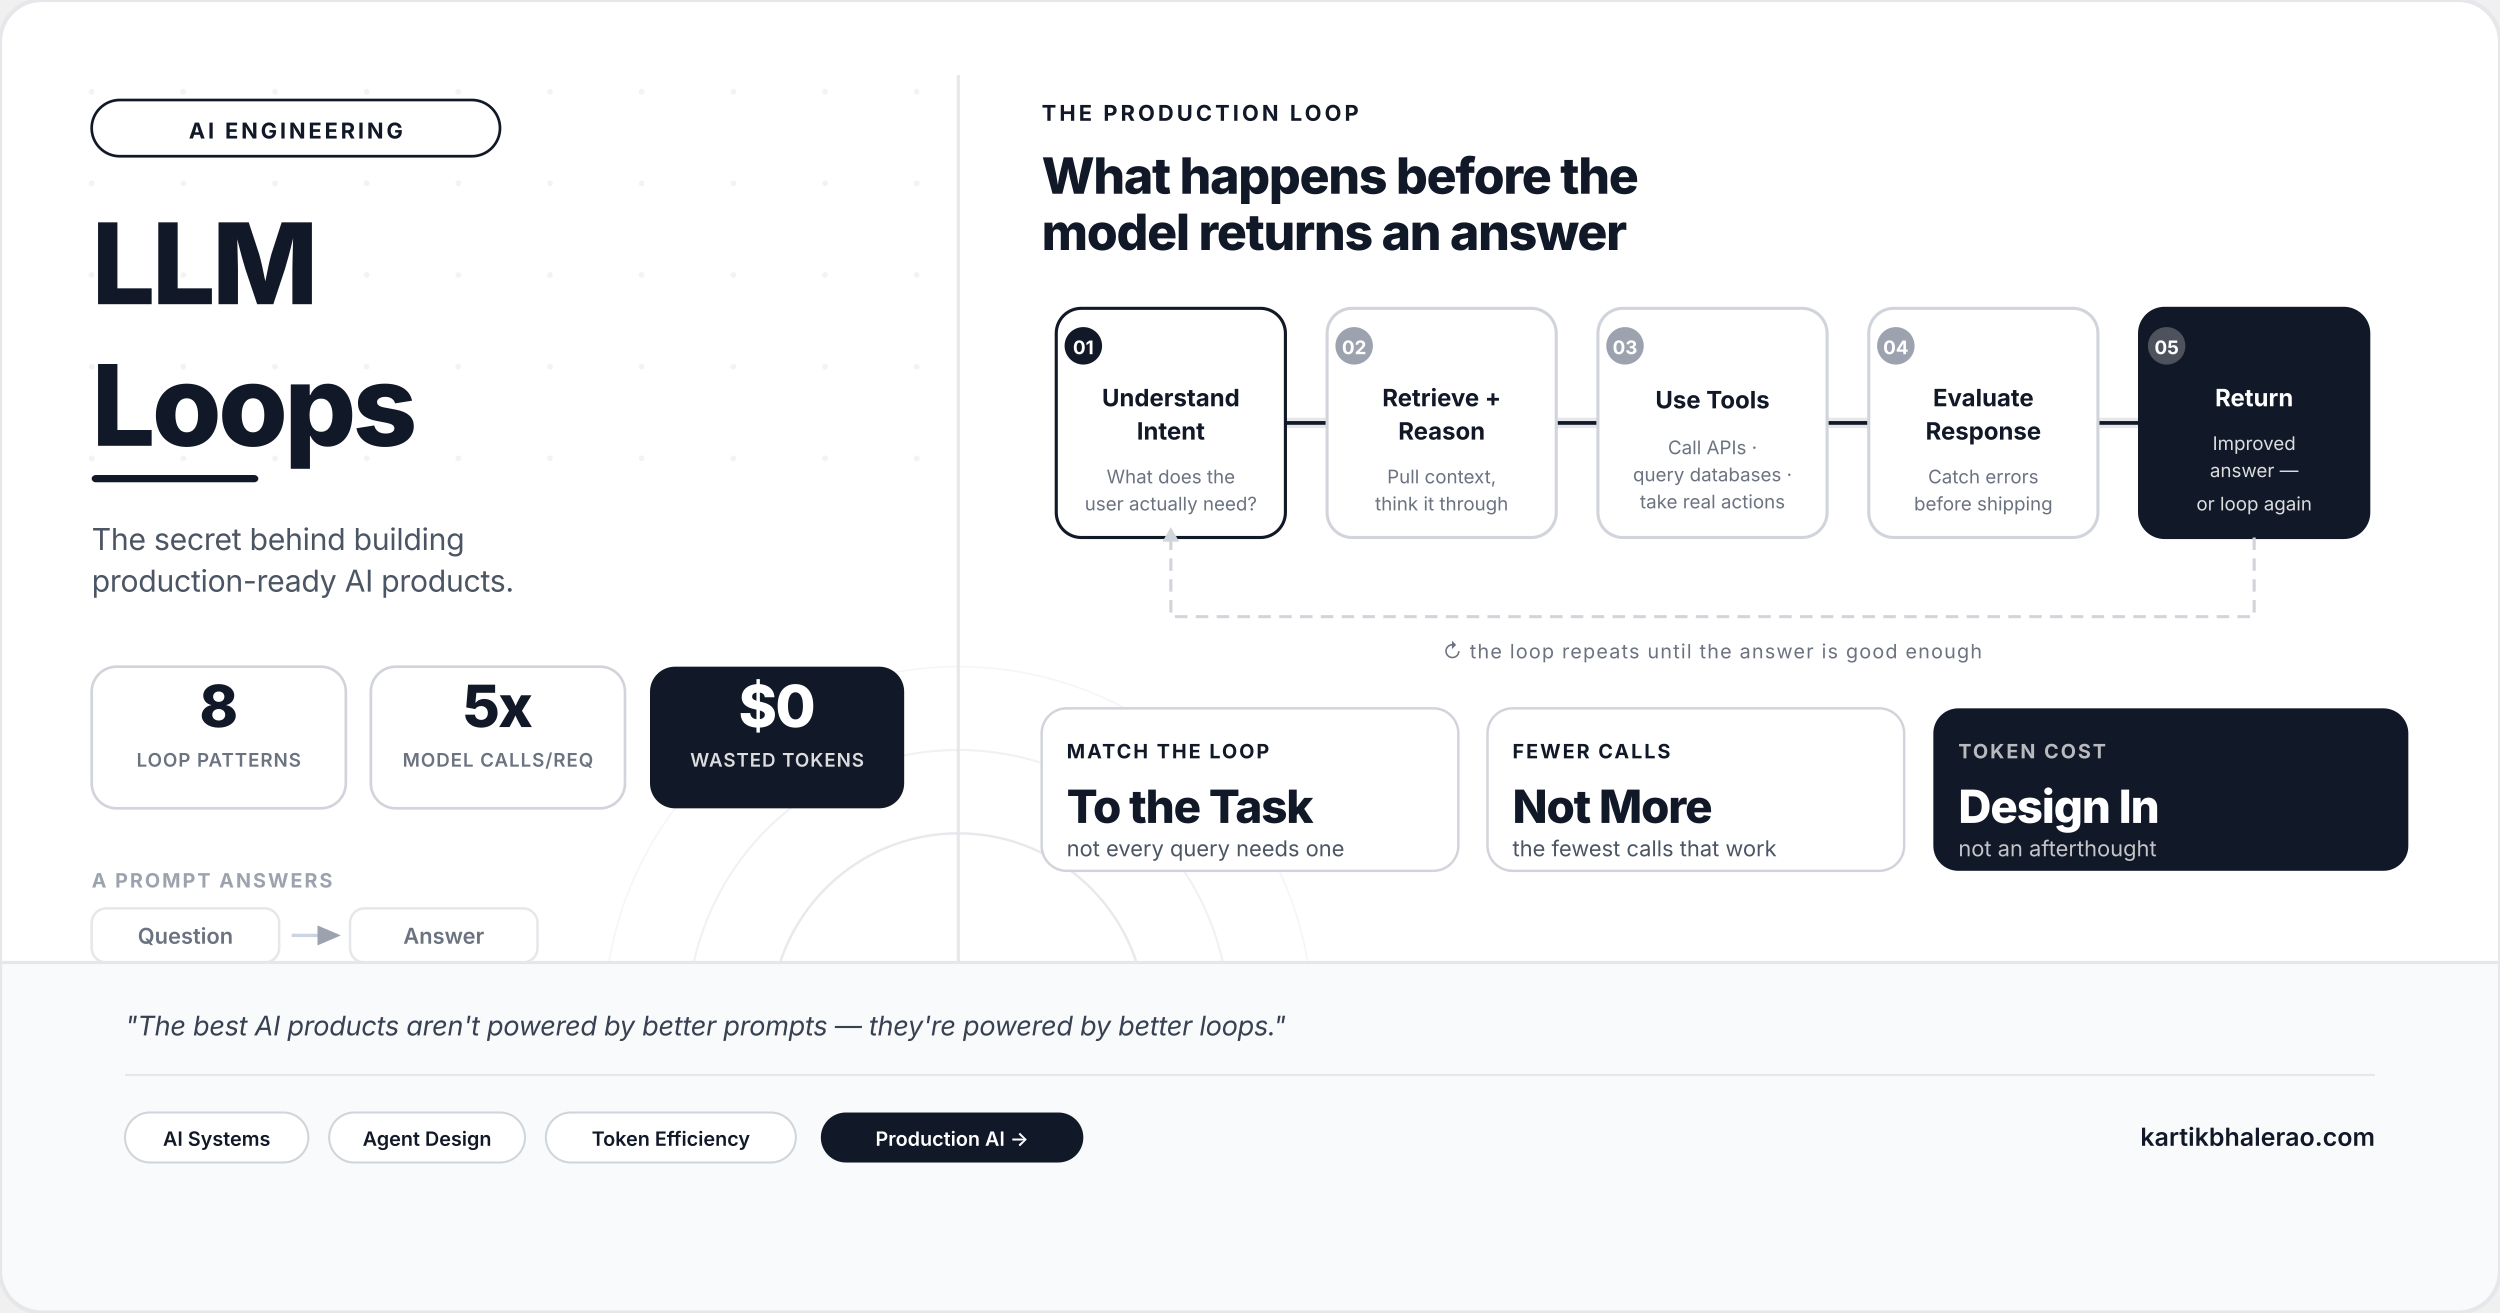
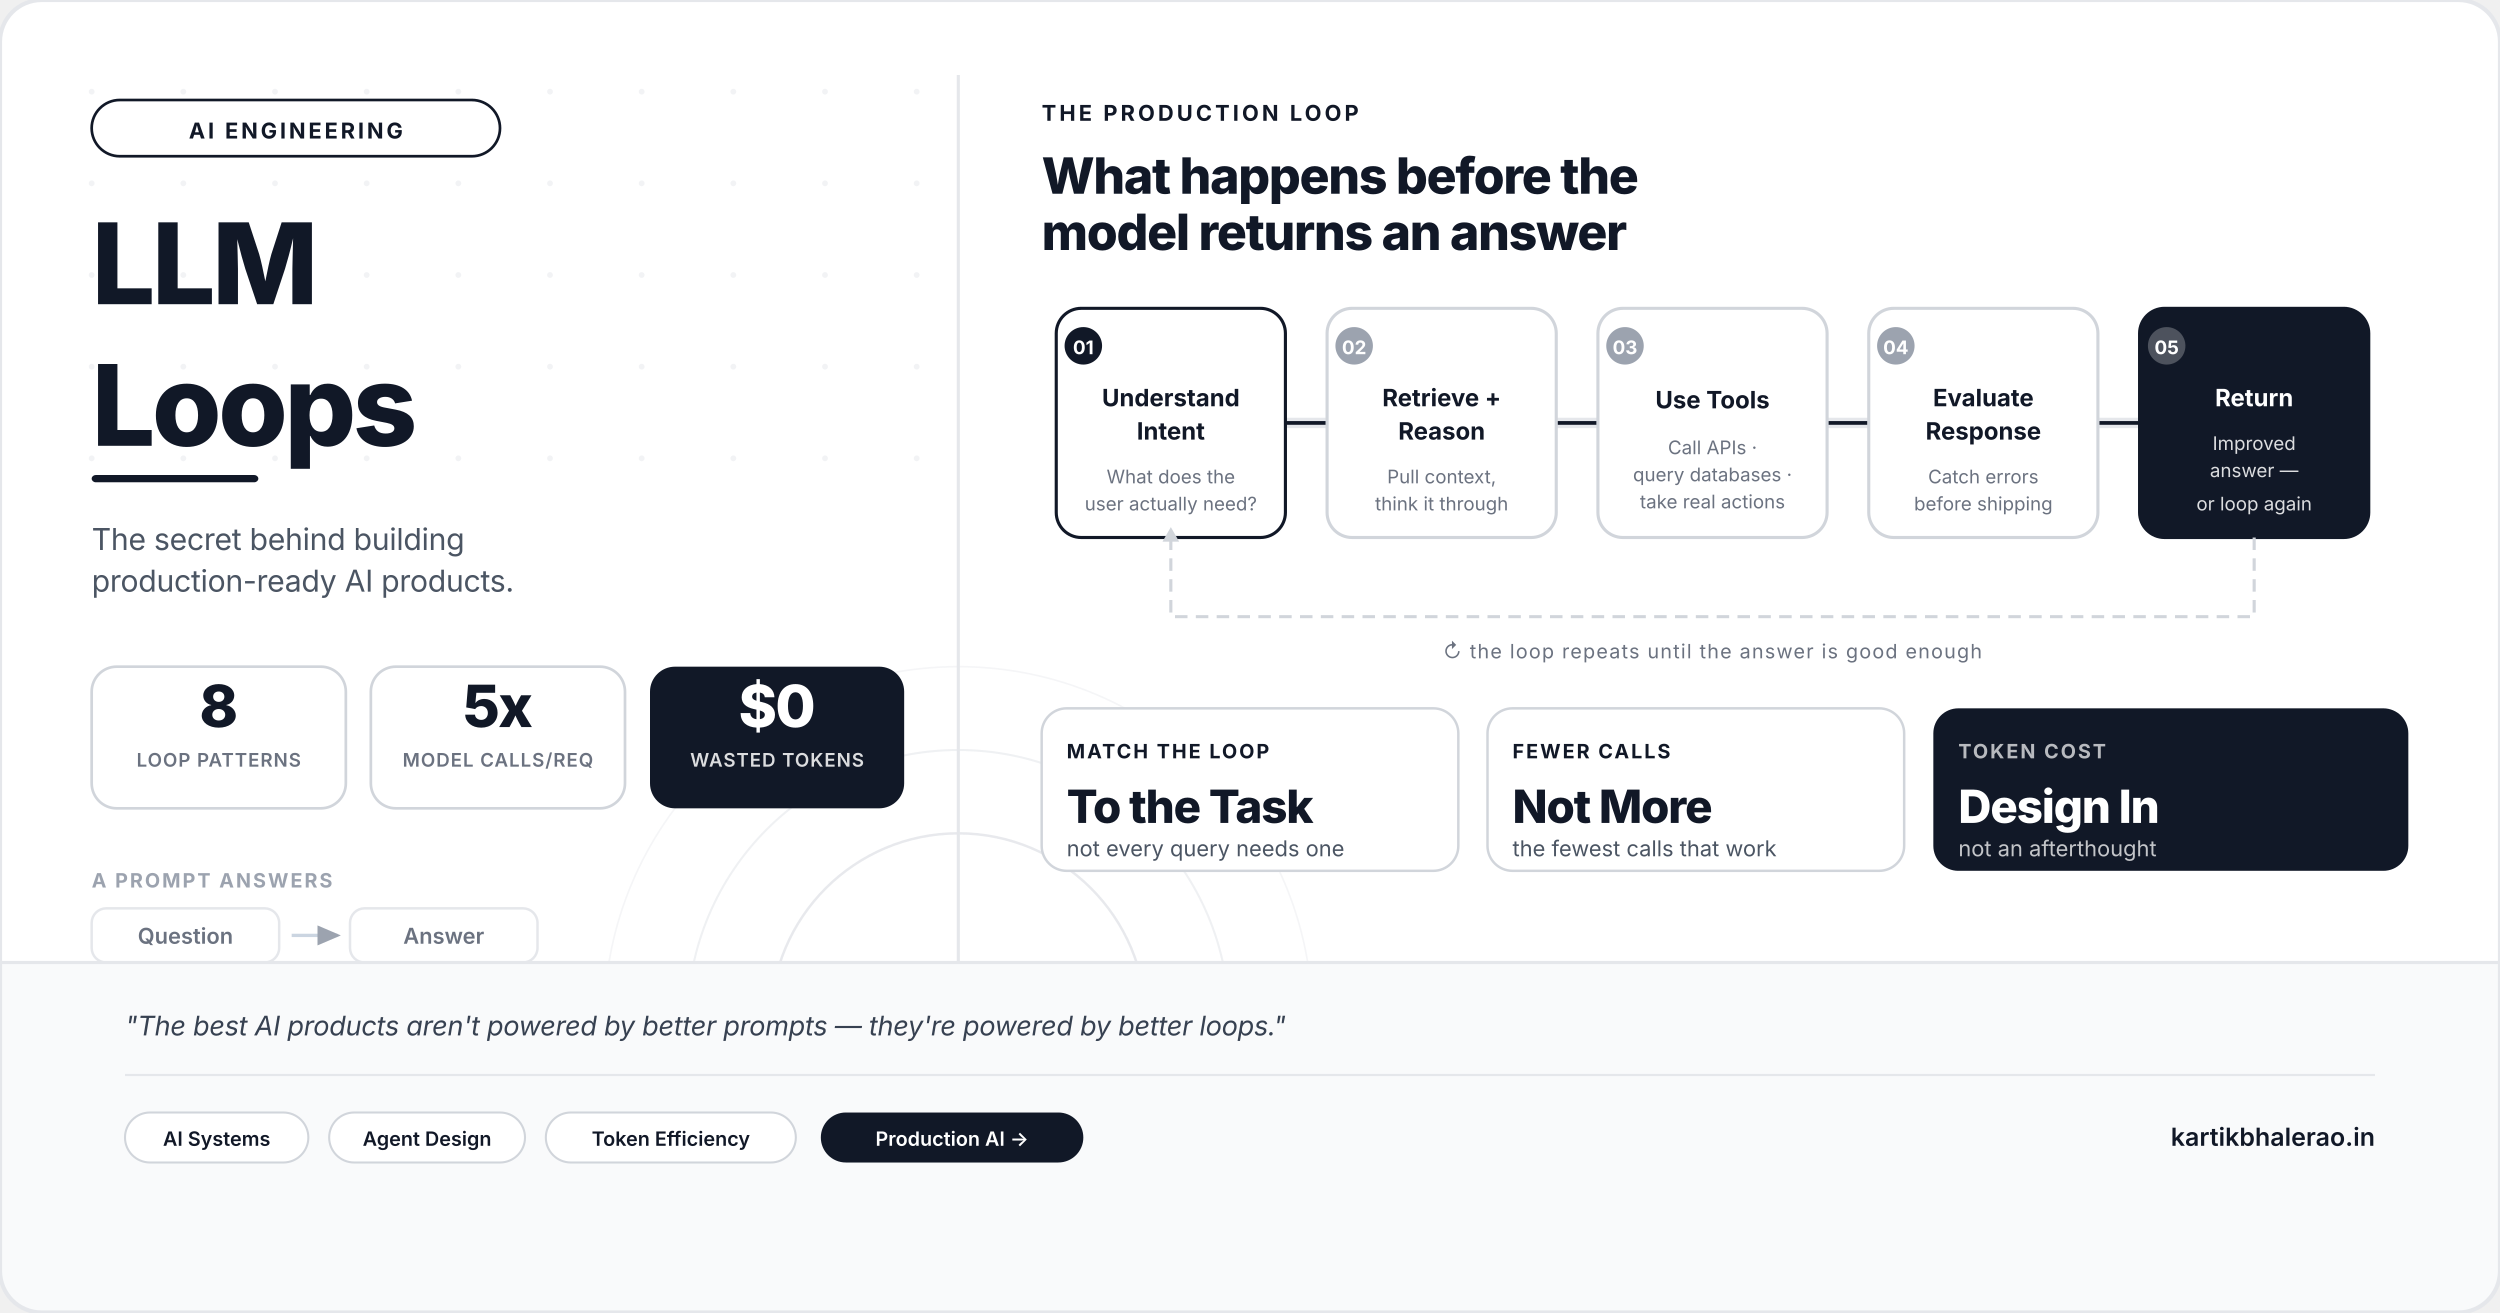
<svg xmlns="http://www.w3.org/2000/svg" width="1200" height="630" viewBox="0 0 1200 630" font-family="Inter, -apple-system, BlinkMacSystemFont, 'Segoe UI', sans-serif">
  <defs>
    <clipPath id="clip">
      <rect width="1200" height="630" rx="20" />
    </clipPath>
    <marker id="arr" markerWidth="8" markerHeight="8" refX="6" refY="3" orient="auto">
      <path d="M0,0 L0,6 L7,3 z" fill="#111827" />
    </marker>
    <marker id="arrLoop" markerWidth="8" markerHeight="8" refX="6" refY="3" orient="auto">
      <path d="M0,0 L0,6 L7,3 z" fill="#9ca3af" />
    </marker>
  </defs>
  <g clip-path="url(#clip)">
    <rect width="1200" height="630" fill="#ffffff" />
    <g opacity="0.5">
      <g fill="#e5e7eb">
        <circle cx="44" cy="44" r="1.4" />
        <circle cx="88" cy="44" r="1.4" />
        <circle cx="132" cy="44" r="1.4" />
        <circle cx="176" cy="44" r="1.4" />
        <circle cx="220" cy="44" r="1.4" />
        <circle cx="264" cy="44" r="1.4" />
        <circle cx="308" cy="44" r="1.4" />
        <circle cx="352" cy="44" r="1.4" />
        <circle cx="396" cy="44" r="1.4" />
        <circle cx="440" cy="44" r="1.4" />
        <circle cx="44" cy="88" r="1.4" />
        <circle cx="88" cy="88" r="1.4" />
        <circle cx="132" cy="88" r="1.4" />
        <circle cx="176" cy="88" r="1.4" />
        <circle cx="220" cy="88" r="1.4" />
        <circle cx="264" cy="88" r="1.4" />
        <circle cx="308" cy="88" r="1.4" />
        <circle cx="352" cy="88" r="1.4" />
        <circle cx="396" cy="88" r="1.4" />
        <circle cx="440" cy="88" r="1.4" />
        <circle cx="44" cy="132" r="1.4" />
        <circle cx="88" cy="132" r="1.4" />
        <circle cx="132" cy="132" r="1.4" />
        <circle cx="176" cy="132" r="1.4" />
        <circle cx="220" cy="132" r="1.4" />
        <circle cx="264" cy="132" r="1.4" />
        <circle cx="308" cy="132" r="1.4" />
        <circle cx="352" cy="132" r="1.4" />
        <circle cx="396" cy="132" r="1.4" />
        <circle cx="440" cy="132" r="1.4" />
        <circle cx="44" cy="176" r="1.4" />
        <circle cx="88" cy="176" r="1.4" />
        <circle cx="132" cy="176" r="1.4" />
        <circle cx="176" cy="176" r="1.4" />
        <circle cx="220" cy="176" r="1.4" />
        <circle cx="264" cy="176" r="1.4" />
        <circle cx="308" cy="176" r="1.4" />
        <circle cx="352" cy="176" r="1.4" />
        <circle cx="396" cy="176" r="1.4" />
        <circle cx="440" cy="176" r="1.4" />
        <circle cx="44" cy="220" r="1.4" />
        <circle cx="88" cy="220" r="1.4" />
        <circle cx="132" cy="220" r="1.4" />
        <circle cx="176" cy="220" r="1.4" />
        <circle cx="220" cy="220" r="1.4" />
        <circle cx="264" cy="220" r="1.4" />
        <circle cx="308" cy="220" r="1.4" />
        <circle cx="352" cy="220" r="1.4" />
        <circle cx="396" cy="220" r="1.4" />
        <circle cx="440" cy="220" r="1.4" />
      </g>
    </g>
    <circle cx="460" cy="490" r="90" fill="none" stroke="#e5e7eb" stroke-width="1.2" opacity="0.9" />
    <circle cx="460" cy="490" r="130" fill="none" stroke="#e5e7eb" stroke-width="1" opacity="0.6" />
    <circle cx="460" cy="490" r="170" fill="none" stroke="#e5e7eb" stroke-width="0.8" opacity="0.4" />
    <line x1="460" y1="36" x2="460" y2="594" stroke="#e5e7eb" stroke-width="1.5" />
    <rect x="44" y="48" width="196" height="27" rx="13.5" fill="#ffffff" stroke="#111827" stroke-width="1.3" />
    <text x="142" y="66.5" text-anchor="middle" font-size="10.5" font-weight="700" letter-spacing="0.13em" fill="#111827">AI ENGINEERING</text>
    <text x="44" y="146" font-size="54" font-weight="800" fill="#111827" letter-spacing="-0.03em">LLM</text>
    <text x="44" y="214" font-size="54" font-weight="800" fill="#111827" letter-spacing="-0.03em">Loops</text>
    <rect x="44" y="228" width="80" height="3.5" rx="2" fill="#111827" />
    <text x="44" y="264" font-size="14.5" fill="#4b5563" letter-spacing="-0.01em">The secret behind building</text>
    <text x="44" y="284" font-size="14.5" fill="#4b5563" letter-spacing="-0.01em">production-ready AI products.</text>
    <rect x="44" y="320" width="122" height="68" rx="12" fill="#ffffff" stroke="#d1d5db" stroke-width="1.3" />
    <text x="105" y="349" text-anchor="middle" font-size="28" font-weight="800" fill="#111827" letter-spacing="-0.03em">8</text>
    <text x="105" y="368" text-anchor="middle" font-size="9" font-weight="600" letter-spacing="0.05em" fill="#6b7280">LOOP PATTERNS</text>
    <rect x="178" y="320" width="122" height="68" rx="12" fill="#ffffff" stroke="#d1d5db" stroke-width="1.3" />
    <text x="239" y="349" text-anchor="middle" font-size="28" font-weight="800" fill="#111827" letter-spacing="-0.03em">5x</text>
    <text x="239" y="368" text-anchor="middle" font-size="9" font-weight="600" letter-spacing="0.05em" fill="#6b7280">MODEL CALLS/REQ</text>
    <rect x="312" y="320" width="122" height="68" rx="12" fill="#111827" />
    <text x="373" y="349" text-anchor="middle" font-size="28" font-weight="800" fill="white" letter-spacing="-0.03em">$0</text>
    <text x="373" y="368" text-anchor="middle" font-size="9" font-weight="600" letter-spacing="0.05em" fill="white" fill-opacity="0.85">WASTED TOKENS</text>
    <text x="44" y="426" font-size="9.5" font-weight="700" letter-spacing="0.1em" fill="#9ca3af">A PROMPT ANSWERS</text>
    <rect x="44" y="436" width="90" height="26" rx="7" fill="#ffffff" stroke="#e5e7eb" stroke-width="1.2" />
    <text x="89" y="453" text-anchor="middle" font-size="10.5" font-weight="600" fill="#6b7280">Question</text>
    <line x1="140" y1="449" x2="162" y2="449" stroke="#cbd5e1" stroke-width="1.6" marker-end="url(#arrLoop)" />
    <rect x="168" y="436" width="90" height="26" rx="7" fill="#ffffff" stroke="#e5e7eb" stroke-width="1.2" />
    <text x="213" y="453" text-anchor="middle" font-size="10.5" font-weight="600" fill="#6b7280">Answer</text>
    <text x="44" y="492" font-size="9.5" font-weight="700" letter-spacing="0.1em" fill="#111827">A LOOP DELIVERS</text>
    <rect x="44" y="502" width="90" height="26" rx="7" fill="#ffffff" stroke="#111827" stroke-width="1.3" />
    <text x="89" y="519" text-anchor="middle" font-size="10.5" font-weight="700" fill="#111827">Retrieve</text>
    <line x1="140" y1="515" x2="162" y2="515" stroke="#111827" stroke-width="1.6" marker-end="url(#arr)" />
    <rect x="168" y="502" width="90" height="26" rx="7" fill="#ffffff" stroke="#111827" stroke-width="1.3" />
    <text x="213" y="519" text-anchor="middle" font-size="10.5" font-weight="700" fill="#111827">Verify</text>
    <line x1="264" y1="515" x2="286" y2="515" stroke="#111827" stroke-width="1.6" marker-end="url(#arr)" />
    <rect x="292" y="502" width="90" height="26" rx="7" fill="#111827" />
    <text x="337" y="519" text-anchor="middle" font-size="10.5" font-weight="700" fill="white">Improve</text>
-     <text x="44" y="588" font-size="11" fill="#9ca3af">kartikbhalerao.com</text>
+     <text x="44" y="588" font-size="11" fill="#9ca3af">kartikbhalerao.in</text>
    <text x="500" y="58" font-size="10.5" font-weight="700" letter-spacing="0.14em" fill="#111827">THE PRODUCTION LOOP</text>
    <text x="500" y="93" font-size="24" font-weight="800" fill="#111827" letter-spacing="-0.025em">What happens before the</text>
    <text x="500" y="120" font-size="24" font-weight="800" fill="#111827" letter-spacing="-0.025em">model returns an answer</text>
    <line x1="617" y1="203" x2="669" y2="203" stroke="#e5e7eb" stroke-width="5" stroke-linecap="round" />
    <line x1="747" y1="203" x2="799" y2="203" stroke="#e5e7eb" stroke-width="5" stroke-linecap="round" />
    <line x1="877" y1="203" x2="929" y2="203" stroke="#e5e7eb" stroke-width="5" stroke-linecap="round" />
    <line x1="1007" y1="203" x2="1059" y2="203" stroke="#e5e7eb" stroke-width="5" stroke-linecap="round" />
    <line x1="617" y1="203" x2="661" y2="203" stroke="#111827" stroke-width="1.8" stroke-linecap="round" marker-end="url(#arr)" />
    <line x1="747" y1="203" x2="791" y2="203" stroke="#111827" stroke-width="1.8" stroke-linecap="round" marker-end="url(#arr)" />
    <line x1="877" y1="203" x2="921" y2="203" stroke="#111827" stroke-width="1.8" stroke-linecap="round" marker-end="url(#arr)" />
    <line x1="1007" y1="203" x2="1051" y2="203" stroke="#111827" stroke-width="1.8" stroke-linecap="round" marker-end="url(#arr)" />
    <rect x="507" y="148" width="110" height="110" rx="12" fill="#ffffff" stroke="#111827" stroke-width="1.5" />
    <rect x="511" y="157" width="18" height="18" rx="9" fill="#111827" />
    <text x="520" y="170" text-anchor="middle" font-size="9" font-weight="700" fill="white">01</text>
    <text x="562" y="195" text-anchor="middle" font-size="11.5" font-weight="700" fill="#111827">Understand</text>
    <text x="562" y="211" text-anchor="middle" font-size="11.5" font-weight="700" fill="#111827">Intent</text>
    <text x="562" y="232" text-anchor="middle" font-size="9" fill="#6b7280">What does the</text>
    <text x="562" y="245" text-anchor="middle" font-size="9" fill="#6b7280">user actually need?</text>
    <rect x="637" y="148" width="110" height="110" rx="12" fill="#ffffff" stroke="#d1d5db" stroke-width="1.5" />
    <rect x="641" y="157" width="18" height="18" rx="9" fill="#9ca3af" />
    <text x="650" y="170" text-anchor="middle" font-size="9" font-weight="700" fill="white">02</text>
    <text x="692" y="195" text-anchor="middle" font-size="11.5" font-weight="700" fill="#111827">Retrieve +</text>
    <text x="692" y="211" text-anchor="middle" font-size="11.5" font-weight="700" fill="#111827">Reason</text>
    <text x="692" y="232" text-anchor="middle" font-size="9" fill="#6b7280">Pull context,</text>
    <text x="692" y="245" text-anchor="middle" font-size="9" fill="#6b7280">think it through</text>
    <rect x="767" y="148" width="110" height="110" rx="12" fill="#ffffff" stroke="#d1d5db" stroke-width="1.5" />
    <rect x="771" y="157" width="18" height="18" rx="9" fill="#9ca3af" />
    <text x="780" y="170" text-anchor="middle" font-size="9" font-weight="700" fill="white">03</text>
    <text x="822" y="196" text-anchor="middle" font-size="11.5" font-weight="700" fill="#111827">Use Tools</text>
    <text x="822" y="218" text-anchor="middle" font-size="9" fill="#6b7280">Call APIs ·</text>
    <text x="822" y="231" text-anchor="middle" font-size="9" fill="#6b7280">query databases ·</text>
    <text x="822" y="244" text-anchor="middle" font-size="9" fill="#6b7280">take real actions</text>
    <rect x="897" y="148" width="110" height="110" rx="12" fill="#ffffff" stroke="#d1d5db" stroke-width="1.5" />
    <rect x="901" y="157" width="18" height="18" rx="9" fill="#9ca3af" />
    <text x="910" y="170" text-anchor="middle" font-size="9" font-weight="700" fill="white">04</text>
    <text x="952" y="195" text-anchor="middle" font-size="11.5" font-weight="700" fill="#111827">Evaluate</text>
    <text x="952" y="211" text-anchor="middle" font-size="11.5" font-weight="700" fill="#111827">Response</text>
    <text x="952" y="232" text-anchor="middle" font-size="9" fill="#6b7280">Catch errors</text>
    <text x="952" y="245" text-anchor="middle" font-size="9" fill="#6b7280">before shipping</text>
    <rect x="1027" y="148" width="110" height="110" rx="12" fill="#111827" stroke="#111827" stroke-width="1.5" />
    <rect x="1031" y="157" width="18" height="18" rx="9" fill="white" fill-opacity="0.25" />
    <text x="1040" y="170" text-anchor="middle" font-size="9" font-weight="700" fill="white">05</text>
    <text x="1082" y="195" text-anchor="middle" font-size="11.5" font-weight="700" fill="white">Return</text>
    <text x="1082" y="216" text-anchor="middle" font-size="9" fill="white" fill-opacity="0.85">Improved</text>
    <text x="1082" y="229" text-anchor="middle" font-size="9" fill="white" fill-opacity="0.85">answer —</text>
    <text x="1082" y="245" text-anchor="middle" font-size="9" fill="white" fill-opacity="0.85">or loop again</text>
    <path d="M 1082 258 L 1082 296 L 562 296 L 562 258" fill="none" stroke="#d1d5db" stroke-width="1.5" stroke-dasharray="6,4" />
    <polygon points="558,260 562,253 566,260" fill="#d1d5db" />
    <text x="822" y="316" text-anchor="middle" font-size="9.5" fill="#6b7280" letter-spacing="0.06em">↻  the loop repeats until the answer is good enough</text>
    <rect x="500" y="340" width="200" height="78" rx="12" fill="#ffffff" stroke="#d1d5db" stroke-width="1.2" />
    <text x="512" y="364" font-size="9.5" font-weight="700" letter-spacing="0.1em" fill="#111827">MATCH THE LOOP</text>
    <text x="512" y="395" font-size="22" font-weight="800" fill="#111827" letter-spacing="-0.025em">To the Task</text>
    <text x="512" y="411" font-size="10.5" fill="#4b5563">not every query needs one</text>
    <rect x="714" y="340" width="200" height="78" rx="12" fill="#ffffff" stroke="#d1d5db" stroke-width="1.2" />
    <text x="726" y="364" font-size="9.5" font-weight="700" letter-spacing="0.1em" fill="#111827">FEWER CALLS</text>
    <text x="726" y="395" font-size="22" font-weight="800" fill="#111827" letter-spacing="-0.025em">Not More</text>
    <text x="726" y="411" font-size="10.5" fill="#4b5563">the fewest calls that work</text>
    <rect x="928" y="340" width="228" height="78" rx="12" fill="#111827" />
    <text x="940" y="364" font-size="9.5" font-weight="700" letter-spacing="0.1em" fill="white" fill-opacity="0.7">TOKEN COST</text>
    <text x="940" y="395" font-size="22" font-weight="800" fill="white" letter-spacing="-0.025em">Design In</text>
    <text x="940" y="411" font-size="10.5" fill="white" fill-opacity="0.75">not an afterthought</text>
    <rect x="0" y="462" width="1200" height="168" fill="#f9fafb" />
    <line x1="0" y1="462" x2="1200" y2="462" stroke="#e5e7eb" stroke-width="1.5" />
    <text x="60" y="497" font-size="13" fill="#374151" font-style="italic" letter-spacing="-0.01em">"The best AI products aren't powered by better prompts — they're powered by better loops."</text>
    <line x1="60" y1="516" x2="1140" y2="516" stroke="#e5e7eb" stroke-width="1" />
    <rect x="60" y="534" width="88" height="24" rx="12" fill="white" stroke="#d1d5db" stroke-width="1" />
    <text x="104" y="550" text-anchor="middle" font-size="9.5" font-weight="600" fill="#111827">AI Systems</text>
    <rect x="158" y="534" width="94" height="24" rx="12" fill="white" stroke="#d1d5db" stroke-width="1" />
    <text x="205" y="550" text-anchor="middle" font-size="9.5" font-weight="600" fill="#111827">Agent Design</text>
    <rect x="262" y="534" width="120" height="24" rx="12" fill="white" stroke="#d1d5db" stroke-width="1" />
    <text x="322" y="550" text-anchor="middle" font-size="9.5" font-weight="600" fill="#111827">Token Efficiency</text>
    <rect x="394" y="534" width="126" height="24" rx="12" fill="#111827" />
    <text x="457" y="550" text-anchor="middle" font-size="9.5" font-weight="600" fill="white">Production AI →</text>
-     <text x="1140" y="550" text-anchor="end" font-size="12" fill="#111827" font-weight="600">kartikbhalerao.com</text>
+     <text x="1140" y="550" text-anchor="end" font-size="12" fill="#111827" font-weight="600">kartikbhalerao.in</text>
  </g>
  <rect width="1200" height="630" rx="20" fill="none" stroke="#e5e7eb" stroke-width="2" />
</svg>
